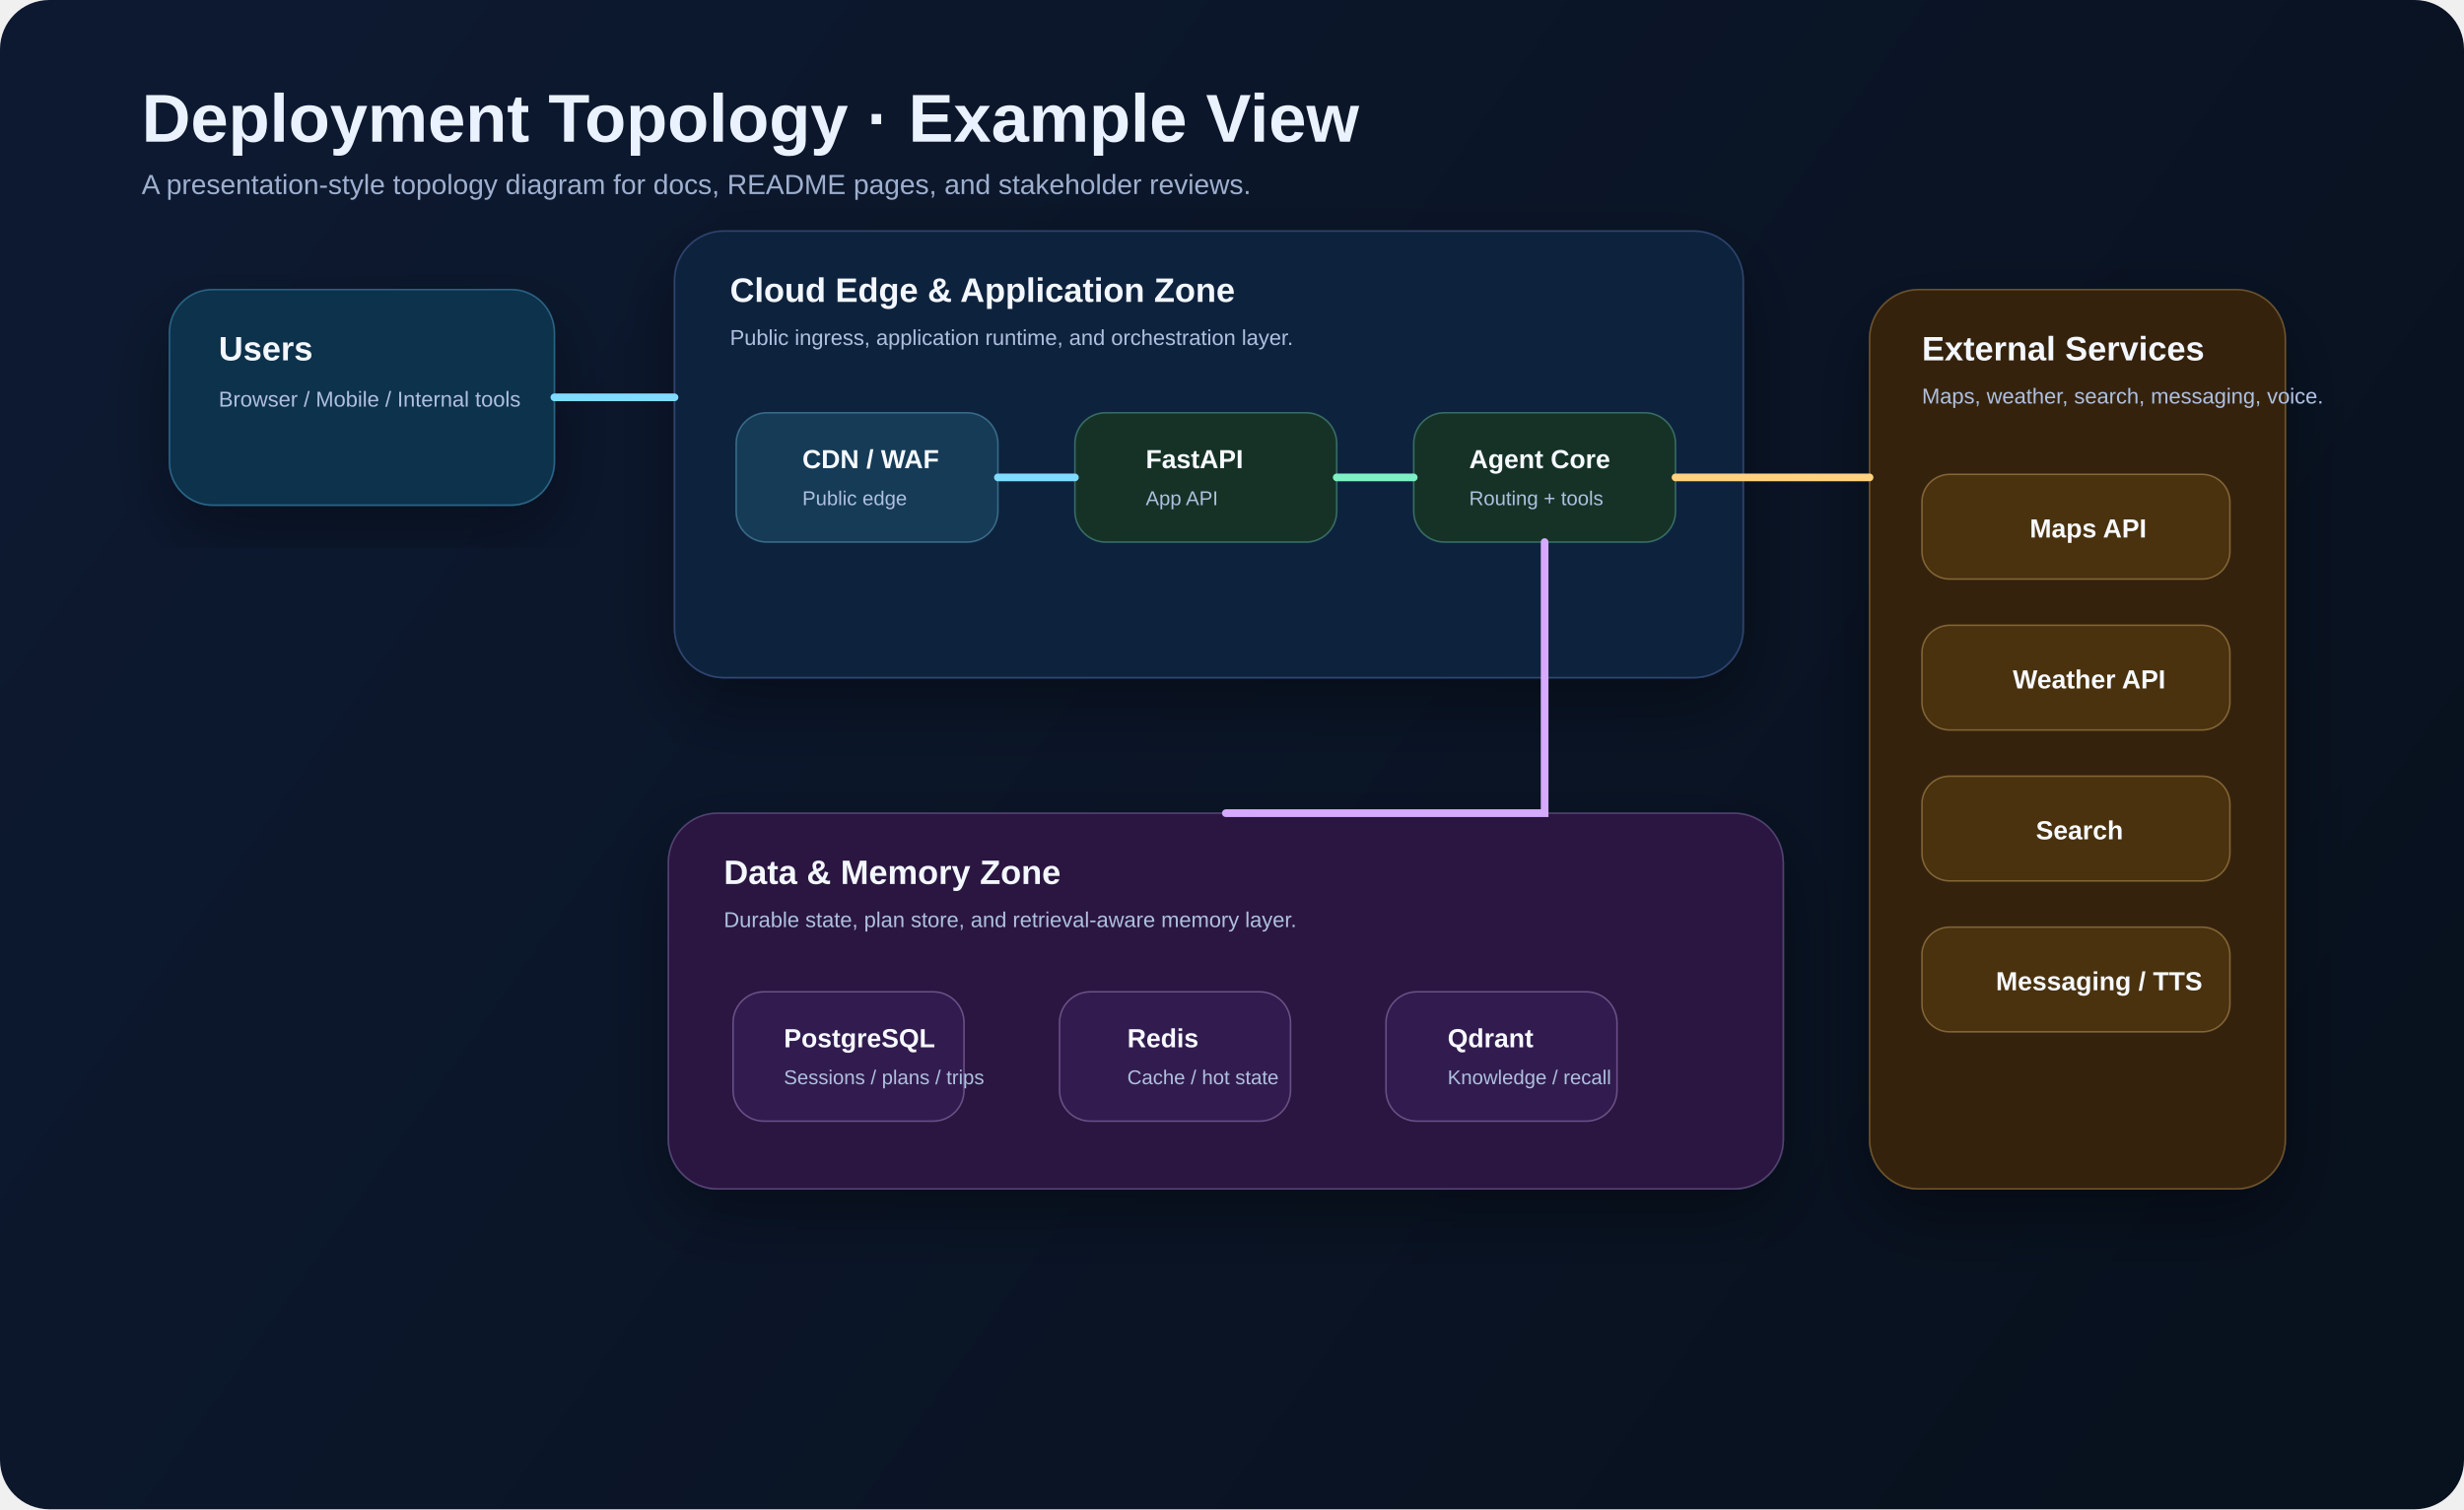
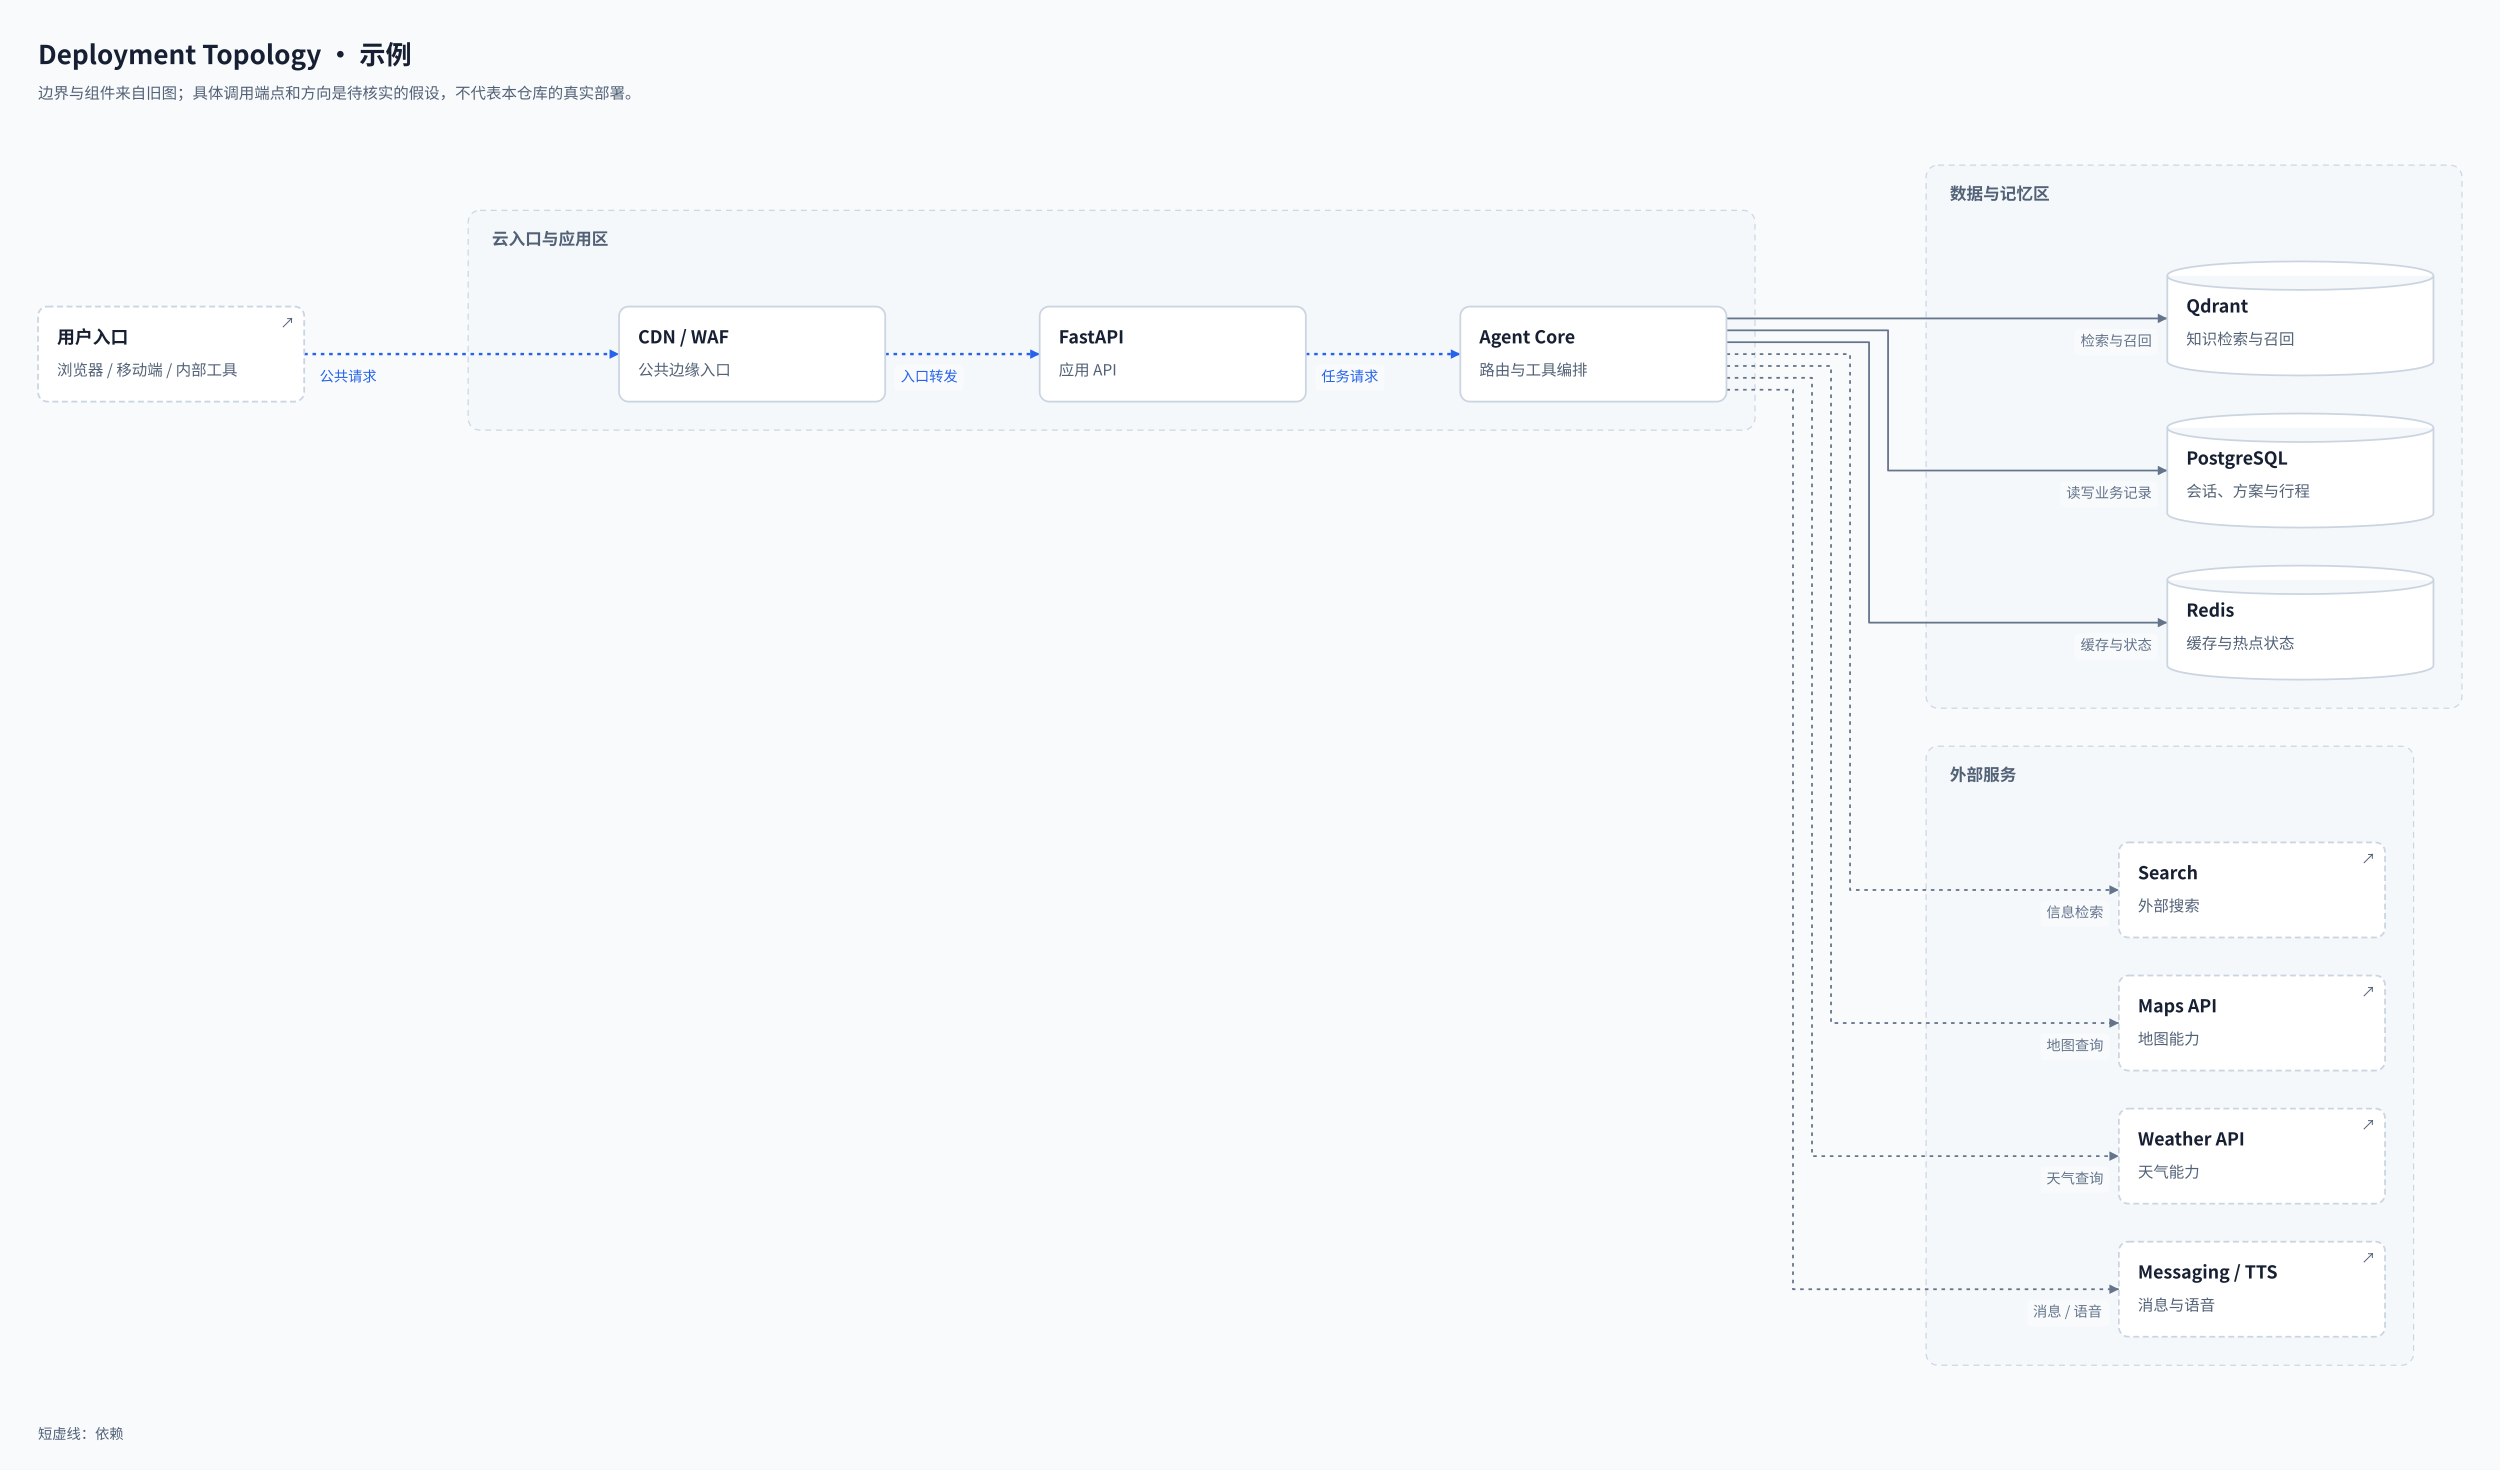
- <svg xmlns="http://www.w3.org/2000/svg" width="1600" height="980" viewBox="0 0 1600 980" fill="none">
-   <defs>
-     <linearGradient id="bg" x1="160" y1="60" x2="1400" y2="940" gradientUnits="userSpaceOnUse">
-       <stop stop-color="#0D1930" />
-       <stop offset="1" stop-color="#08111E" />
-     </linearGradient>
-     <filter id="shadow" x="-20%" y="-20%" width="140%" height="140%">
-       <feDropShadow dx="0" dy="18" stdDeviation="22" flood-color="#000000" flood-opacity="0.35" />
-     </filter>
-     <style>
-       .title { fill:#EAF2FF; font:700 44px 'Segoe UI', Arial, sans-serif; }
-       .subtitle { fill:#9FB0CF; font:400 18px 'Segoe UI', Arial, sans-serif; }
-       .group-title { fill:#F3F7FF; font:700 22px 'Segoe UI', Arial, sans-serif; }
-       .group-copy { fill:#AFC0DF; font:400 14px 'Segoe UI', Arial, sans-serif; }
-       .node-title { fill:#F7FAFF; font:700 17px 'Segoe UI', Arial, sans-serif; }
-       .node-copy { fill:#AFC0DF; font:400 13px 'Segoe UI', Arial, sans-serif; }
-     </style>
-   </defs>
-   <rect width="1600" height="980" rx="32" fill="url(#bg)" />
-   <text x="92" y="92" class="title">Deployment Topology · Example View</text>
-   <text x="92" y="126" class="subtitle">A presentation-style topology diagram for docs, README pages, and stakeholder reviews.</text>
-   <g filter="url(#shadow)">
-     <rect x="110" y="188" width="250" height="140" rx="28" fill="#10324B" stroke="#57CFFF" stroke-opacity="0.36" />
-     <text x="142" y="234" class="group-title">Users</text>
-     <text x="142" y="264" class="group-copy">Browser / Mobile / Internal tools</text>
-   </g>
-   <g filter="url(#shadow)">
-     <rect x="438" y="150" width="694" height="290" rx="32" fill="#11243E" stroke="#7CA6FF" stroke-opacity="0.28" />
-     <text x="474" y="196" class="group-title">Cloud Edge &amp; Application Zone</text>
-     <text x="474" y="224" class="group-copy">Public ingress, application runtime, and orchestration layer.</text>
-     <rect x="478" y="268" width="170" height="84" rx="20" fill="#143B57" stroke="#86DEFF" stroke-opacity="0.34" />
-     <text x="521" y="304" class="node-title">CDN / WAF</text>
-     <text x="521" y="328" class="node-copy">Public edge</text>
-     <rect x="698" y="268" width="170" height="84" rx="20" fill="#143228" stroke="#7EF0C6" stroke-opacity="0.34" />
-     <text x="744" y="304" class="node-title">FastAPI</text>
-     <text x="744" y="328" class="node-copy">App API</text>
-     <rect x="918" y="268" width="170" height="84" rx="20" fill="#143228" stroke="#7EF0C6" stroke-opacity="0.34" />
-     <text x="954" y="304" class="node-title">Agent Core</text>
-     <text x="954" y="328" class="node-copy">Routing + tools</text>
-   </g>
-   <g filter="url(#shadow)">
-     <rect x="434" y="528" width="724" height="244" rx="32" fill="#2A183F" stroke="#D1A5FF" stroke-opacity="0.30" />
-     <text x="470" y="574" class="group-title">Data &amp; Memory Zone</text>
-     <text x="470" y="602" class="group-copy">Durable state, plan store, and retrieval-aware memory layer.</text>
-     <rect x="476" y="644" width="150" height="84" rx="20" fill="#321C4F" stroke="#DAB6FF" stroke-opacity="0.35" />
-     <text x="509" y="680" class="node-title">PostgreSQL</text>
-     <text x="509" y="704" class="node-copy">Sessions / plans / trips</text>
-     <rect x="688" y="644" width="150" height="84" rx="20" fill="#321C4F" stroke="#DAB6FF" stroke-opacity="0.35" />
-     <text x="732" y="680" class="node-title">Redis</text>
-     <text x="732" y="704" class="node-copy">Cache / hot state</text>
-     <rect x="900" y="644" width="150" height="84" rx="20" fill="#321C4F" stroke="#DAB6FF" stroke-opacity="0.35" />
-     <text x="940" y="680" class="node-title">Qdrant</text>
-     <text x="940" y="704" class="node-copy">Knowledge / recall</text>
-   </g>
-   <g filter="url(#shadow)">
-     <rect x="1214" y="188" width="270" height="584" rx="32" fill="#35240F" stroke="#F7B955" stroke-opacity="0.34" />
-     <text x="1248" y="234" class="group-title">External Services</text>
-     <text x="1248" y="262" class="group-copy">Maps, weather, search, messaging, voice.</text>
-     <rect x="1248" y="308" width="200" height="68" rx="18" fill="#4A3110" stroke="#FFD27F" stroke-opacity="0.35" />
-     <text x="1318" y="349" class="node-title">Maps API</text>
-     <rect x="1248" y="406" width="200" height="68" rx="18" fill="#4A3110" stroke="#FFD27F" stroke-opacity="0.35" />
-     <text x="1307" y="447" class="node-title">Weather API</text>
-     <rect x="1248" y="504" width="200" height="68" rx="18" fill="#4A3110" stroke="#FFD27F" stroke-opacity="0.35" />
-     <text x="1322" y="545" class="node-title">Search</text>
-     <rect x="1248" y="602" width="200" height="68" rx="18" fill="#4A3110" stroke="#FFD27F" stroke-opacity="0.35" />
-     <text x="1296" y="643" class="node-title">Messaging / TTS</text>
-   </g>
-   <g stroke-linecap="round" stroke-width="5">
-     <path d="M360 258H438" stroke="#7FDBFF" />
-     <path d="M648 310H698" stroke="#7FDBFF" />
-     <path d="M868 310H918" stroke="#7EF0C6" />
-     <path d="M1003 352V528H796" stroke="#D5AAFF" />
-     <path d="M1088 310H1214" stroke="#FFD27F" />
-   </g>
+ <svg xmlns="http://www.w3.org/2000/svg" width="2104" role="img" data-theme="light" height="1237" viewBox="0 0 2104 1237" style="font-family: &quot;Segoe UI&quot;, &quot;Microsoft YaHei&quot;, &quot;Noto Sans CJK SC&quot;, sans-serif;">
+   <rect width="2104" height="1237" fill="#F8FAFC" />
+   <text x="32" y="54" fill="#172033" font-size="22" font-weight="600">Deployment Topology · 示例</text>
+   <text x="32" y="83" fill="#526176" font-size="13" font-weight="400">边界与组件来自旧图；具体调用端点和方向是待核实的假设，不代表本仓库的真实部署。</text>
+   <svg width="2104" height="1074" viewBox="0 0 2104 1074" role="group" aria-label="技术图" data-diagram="true" style="font-family: &quot;Segoe UI&quot;, &quot;Microsoft YaHei&quot;, &quot;Noto Sans CJK SC&quot;, sans-serif;" y="107" x="0">
+     <style>.bp-node,.bp-group-toggle,.bp-edge{cursor:pointer}.bp-node:focus{outline:none}.bp-node:focus .bp-shape,.bp-node.bp-selected .bp-shape{stroke:#2563EB;stroke-width:3}.bp-dim{opacity:.2}.bp-related .bp-shape{stroke:#2563EB;stroke-width:2.5}.bp-edge.bp-related .bp-edge-line,.bp-edge.bp-selected .bp-edge-line{stroke:#2563EB;stroke-width:3}.bp-edge:focus .bp-edge-line{stroke:#2563EB;stroke-width:3}.bp-group-toggle:focus rect{stroke:#2563EB;stroke-width:2}.bp-group-toggle:hover rect{fill:#F1F5F9}</style>
+     <defs>
+       <marker id="export-1-bp-arrow-normal" markerWidth="8" markerHeight="8" refX="8" refY="4" orient="auto" markerUnits="userSpaceOnUse">
+         <path d="M0 0 L8 4 L0 8 Z" fill="#64748B" />
+       </marker>
+       <marker id="export-1-bp-arrow-accent" markerWidth="8" markerHeight="8" refX="8" refY="4" orient="auto" markerUnits="userSpaceOnUse">
+         <path d="M0 0 L8 4 L0 8 Z" fill="#2563EB" />
+       </marker>
+       <marker id="export-1-bp-arrow-exception" markerWidth="8" markerHeight="8" refX="8" refY="4" orient="auto" markerUnits="userSpaceOnUse">
+         <path d="M0 0 L8 4 L0 8 Z" fill="#B91C1C" />
+       </marker>
+     </defs>
+     <rect width="2104" height="1074" fill="#F8FAFC" data-background="true" />
+     <g data-group-id="application-zone" aria-label="分组 云入口与应用区">
+       <rect x="394" y="70" width="1083" height="185" rx="10" fill="#F1F5F9" fill-opacity="0.55" stroke="#CBD5E1" stroke-dasharray="5 4" />
+       <text x="414" y="99" fill="#526176" font-size="14" font-weight="600" text-anchor="start" data-text-block="true">
+         <tspan x="414" dy="0">云入口与应用区</tspan>
+       </text>
+     </g>
+     <g data-group-id="data-zone" aria-label="分组 数据与记忆区">
+       <rect x="1621" y="32" width="451" height="457" rx="10" fill="#F1F5F9" fill-opacity="0.55" stroke="#CBD5E1" stroke-dasharray="5 4" />
+       <text x="1641" y="61" fill="#526176" font-size="14" font-weight="600" text-anchor="start" data-text-block="true">
+         <tspan x="1641" dy="0">数据与记忆区</tspan>
+       </text>
+     </g>
+     <g data-group-id="external-zone" aria-label="分组 外部服务">
+       <rect x="1621" y="521" width="410.25" height="521" rx="10" fill="#F1F5F9" fill-opacity="0.55" stroke="#CBD5E1" stroke-dasharray="5 4" />
+       <text x="1641" y="550" fill="#526176" font-size="14" font-weight="600" text-anchor="start" data-text-block="true">
+         <tspan x="1641" dy="0">外部服务</tspan>
+       </text>
+     </g>
+     <g class="bp-edge" data-edge-id="users-edge" aria-label="users 到 edge：公共请求">
+       <path d="M256 191 L521 191" fill="none" stroke="transparent" stroke-width="16" data-edge-hit="true" />
+       <path d="M256 191 L521 191" fill="none" stroke="#2563EB" stroke-width="2" stroke-dasharray="3 4" stroke-linejoin="round" marker-end="url(#export-1-bp-arrow-accent)" class="bp-edge-line" />
+     </g>
+     <g class="bp-edge" data-edge-id="edge-api" aria-label="edge 到 api：入口转发">
+       <path d="M745 191 L875 191" fill="none" stroke="transparent" stroke-width="16" data-edge-hit="true" />
+       <path d="M745 191 L875 191" fill="none" stroke="#2563EB" stroke-width="2" stroke-dasharray="3 4" stroke-linejoin="round" marker-end="url(#export-1-bp-arrow-accent)" class="bp-edge-line" />
+     </g>
+     <g class="bp-edge" data-edge-id="api-agent" aria-label="api 到 agent：任务请求">
+       <path d="M1099 191 L1229 191" fill="none" stroke="transparent" stroke-width="16" data-edge-hit="true" />
+       <path d="M1099 191 L1229 191" fill="none" stroke="#2563EB" stroke-width="2" stroke-dasharray="3 4" stroke-linejoin="round" marker-end="url(#export-1-bp-arrow-accent)" class="bp-edge-line" />
+     </g>
+     <g class="bp-edge" data-edge-id="agent-postgres" aria-label="agent 到 postgres：读写业务记录">
+       <path d="M1453 171 L1589 171 L1589 289 L1824 289" fill="none" stroke="transparent" stroke-width="16" data-edge-hit="true" />
+       <path d="M1453 171 L1589 171 L1589 289 L1824 289" fill="none" stroke="#64748B" stroke-width="1.5" stroke-dasharray="none" stroke-linejoin="round" marker-end="url(#export-1-bp-arrow-normal)" class="bp-edge-line" />
+     </g>
+     <g class="bp-edge" data-edge-id="agent-redis" aria-label="agent 到 redis：缓存与状态">
+       <path d="M1453 181 L1573 181 L1573 417 L1824 417" fill="none" stroke="transparent" stroke-width="16" data-edge-hit="true" />
+       <path d="M1453 181 L1573 181 L1573 417 L1824 417" fill="none" stroke="#64748B" stroke-width="1.5" stroke-dasharray="none" stroke-linejoin="round" marker-end="url(#export-1-bp-arrow-normal)" class="bp-edge-line" />
+     </g>
+     <g class="bp-edge" data-edge-id="agent-qdrant" aria-label="agent 到 qdrant：检索与召回">
+       <path d="M1453 161 L1824 161" fill="none" stroke="transparent" stroke-width="16" data-edge-hit="true" />
+       <path d="M1453 161 L1824 161" fill="none" stroke="#64748B" stroke-width="1.5" stroke-dasharray="none" stroke-linejoin="round" marker-end="url(#export-1-bp-arrow-normal)" class="bp-edge-line" />
+     </g>
+     <g class="bp-edge" data-edge-id="agent-maps" aria-label="agent 到 maps：地图查询">
+       <path d="M1453 201 L1541 201 L1541 754 L1783.25 754" fill="none" stroke="transparent" stroke-width="16" data-edge-hit="true" />
+       <path d="M1453 201 L1541 201 L1541 754 L1783.25 754" fill="none" stroke="#64748B" stroke-width="1.5" stroke-dasharray="3 4" stroke-linejoin="round" marker-end="url(#export-1-bp-arrow-normal)" class="bp-edge-line" />
+     </g>
+     <g class="bp-edge" data-edge-id="agent-weather" aria-label="agent 到 weather：天气查询">
+       <path d="M1453 211 L1525 211 L1525 866 L1783.25 866" fill="none" stroke="transparent" stroke-width="16" data-edge-hit="true" />
+       <path d="M1453 211 L1525 211 L1525 866 L1783.25 866" fill="none" stroke="#64748B" stroke-width="1.5" stroke-dasharray="3 4" stroke-linejoin="round" marker-end="url(#export-1-bp-arrow-normal)" class="bp-edge-line" />
+     </g>
+     <g class="bp-edge" data-edge-id="agent-search" aria-label="agent 到 search：信息检索">
+       <path d="M1453 191 L1557 191 L1557 642 L1783.25 642" fill="none" stroke="transparent" stroke-width="16" data-edge-hit="true" />
+       <path d="M1453 191 L1557 191 L1557 642 L1783.25 642" fill="none" stroke="#64748B" stroke-width="1.5" stroke-dasharray="3 4" stroke-linejoin="round" marker-end="url(#export-1-bp-arrow-normal)" class="bp-edge-line" />
+     </g>
+     <g class="bp-edge" data-edge-id="agent-messaging" aria-label="agent 到 messaging：消息 / 语音">
+       <path d="M1453 221 L1509 221 L1509 978 L1783.25 978" fill="none" stroke="transparent" stroke-width="16" data-edge-hit="true" />
+       <path d="M1453 221 L1509 221 L1509 978 L1783.25 978" fill="none" stroke="#64748B" stroke-width="1.5" stroke-dasharray="3 4" stroke-linejoin="round" marker-end="url(#export-1-bp-arrow-normal)" class="bp-edge-line" />
+     </g>
+     <g class="bp-node" data-node-id="users" data-original-node-ids="[&quot;users&quot;]" aria-label="用户入口" transform="translate(32 151)">
+       <rect fill="#FFFFFF" stroke="#CBD5E1" stroke-width="1.5" class="bp-shape" width="224" height="80" rx="8" stroke-dasharray="5 3" />
+       <text x="16" y="31" fill="#172033" font-size="15" font-weight="600" text-anchor="start" data-text-block="true">
+         <tspan x="16" dy="0">用户入口</tspan>
+       </text>
+       <text x="16" y="58" fill="#526176" font-size="13" font-weight="400" text-anchor="start" data-text-block="true">
+         <tspan x="16" dy="0">浏览器 / 移动端 / 内部工具</tspan>
+       </text>
+       <text x="204" y="18" fill="#526176" font-size="12">↗</text>
+     </g>
+     <g class="bp-node" data-node-id="edge" data-original-node-ids="[&quot;edge&quot;]" aria-label="CDN / WAF" transform="translate(521 151)">
+       <rect fill="#FFFFFF" stroke="#CBD5E1" stroke-width="1.5" class="bp-shape" width="224" height="80" rx="8" stroke-dasharray="none" />
+       <text x="16" y="31" fill="#172033" font-size="15" font-weight="600" text-anchor="start" data-text-block="true">
+         <tspan x="16" dy="0">CDN / WAF</tspan>
+       </text>
+       <text x="16" y="58" fill="#526176" font-size="13" font-weight="400" text-anchor="start" data-text-block="true">
+         <tspan x="16" dy="0">公共边缘入口</tspan>
+       </text>
+     </g>
+     <g class="bp-node" data-node-id="api" data-original-node-ids="[&quot;api&quot;]" aria-label="FastAPI" transform="translate(875 151)">
+       <rect fill="#FFFFFF" stroke="#CBD5E1" stroke-width="1.5" class="bp-shape" width="224" height="80" rx="8" stroke-dasharray="none" />
+       <text x="16" y="31" fill="#172033" font-size="15" font-weight="600" text-anchor="start" data-text-block="true">
+         <tspan x="16" dy="0">FastAPI</tspan>
+       </text>
+       <text x="16" y="58" fill="#526176" font-size="13" font-weight="400" text-anchor="start" data-text-block="true">
+         <tspan x="16" dy="0">应用 API</tspan>
+       </text>
+     </g>
+     <g class="bp-node" data-node-id="agent" data-original-node-ids="[&quot;agent&quot;]" aria-label="Agent Core" transform="translate(1229 151)">
+       <rect fill="#FFFFFF" stroke="#CBD5E1" stroke-width="1.5" class="bp-shape" width="224" height="80" rx="8" stroke-dasharray="none" />
+       <text x="16" y="31" fill="#172033" font-size="15" font-weight="600" text-anchor="start" data-text-block="true">
+         <tspan x="16" dy="0">Agent Core</tspan>
+       </text>
+       <text x="16" y="58" fill="#526176" font-size="13" font-weight="400" text-anchor="start" data-text-block="true">
+         <tspan x="16" dy="0">路由与工具编排</tspan>
+       </text>
+     </g>
+     <g class="bp-node" data-node-id="postgres" data-original-node-ids="[&quot;postgres&quot;]" aria-label="PostgreSQL" transform="translate(1824 241)">
+       <path fill="#FFFFFF" stroke="#CBD5E1" stroke-width="1.5" class="bp-shape" d="M0 12 C0 -4 224 -4 224 12 V84 C224 100 0 100 0 84 Z M0 12 C0 28 224 28 224 12" />
+       <text x="16" y="43" fill="#172033" font-size="15" font-weight="600" text-anchor="start" data-text-block="true">
+         <tspan x="16" dy="0">PostgreSQL</tspan>
+       </text>
+       <text x="16" y="70" fill="#526176" font-size="13" font-weight="400" text-anchor="start" data-text-block="true">
+         <tspan x="16" dy="0">会话、方案与行程</tspan>
+       </text>
+     </g>
+     <g class="bp-node" data-node-id="redis" data-original-node-ids="[&quot;redis&quot;]" aria-label="Redis" transform="translate(1824 369)">
+       <path fill="#FFFFFF" stroke="#CBD5E1" stroke-width="1.5" class="bp-shape" d="M0 12 C0 -4 224 -4 224 12 V84 C224 100 0 100 0 84 Z M0 12 C0 28 224 28 224 12" />
+       <text x="16" y="43" fill="#172033" font-size="15" font-weight="600" text-anchor="start" data-text-block="true">
+         <tspan x="16" dy="0">Redis</tspan>
+       </text>
+       <text x="16" y="70" fill="#526176" font-size="13" font-weight="400" text-anchor="start" data-text-block="true">
+         <tspan x="16" dy="0">缓存与热点状态</tspan>
+       </text>
+     </g>
+     <g class="bp-node" data-node-id="qdrant" data-original-node-ids="[&quot;qdrant&quot;]" aria-label="Qdrant" transform="translate(1824 113)">
+       <path fill="#FFFFFF" stroke="#CBD5E1" stroke-width="1.5" class="bp-shape" d="M0 12 C0 -4 224 -4 224 12 V84 C224 100 0 100 0 84 Z M0 12 C0 28 224 28 224 12" />
+       <text x="16" y="43" fill="#172033" font-size="15" font-weight="600" text-anchor="start" data-text-block="true">
+         <tspan x="16" dy="0">Qdrant</tspan>
+       </text>
+       <text x="16" y="70" fill="#526176" font-size="13" font-weight="400" text-anchor="start" data-text-block="true">
+         <tspan x="16" dy="0">知识检索与召回</tspan>
+       </text>
+     </g>
+     <g class="bp-node" data-node-id="maps" data-original-node-ids="[&quot;maps&quot;]" aria-label="Maps API" transform="translate(1783.25 714)">
+       <rect fill="#FFFFFF" stroke="#CBD5E1" stroke-width="1.5" class="bp-shape" width="224" height="80" rx="8" stroke-dasharray="5 3" />
+       <text x="16" y="31" fill="#172033" font-size="15" font-weight="600" text-anchor="start" data-text-block="true">
+         <tspan x="16" dy="0">Maps API</tspan>
+       </text>
+       <text x="16" y="58" fill="#526176" font-size="13" font-weight="400" text-anchor="start" data-text-block="true">
+         <tspan x="16" dy="0">地图能力</tspan>
+       </text>
+       <text x="204" y="18" fill="#526176" font-size="12">↗</text>
+     </g>
+     <g class="bp-node" data-node-id="weather" data-original-node-ids="[&quot;weather&quot;]" aria-label="Weather API" transform="translate(1783.25 826)">
+       <rect fill="#FFFFFF" stroke="#CBD5E1" stroke-width="1.5" class="bp-shape" width="224" height="80" rx="8" stroke-dasharray="5 3" />
+       <text x="16" y="31" fill="#172033" font-size="15" font-weight="600" text-anchor="start" data-text-block="true">
+         <tspan x="16" dy="0">Weather API</tspan>
+       </text>
+       <text x="16" y="58" fill="#526176" font-size="13" font-weight="400" text-anchor="start" data-text-block="true">
+         <tspan x="16" dy="0">天气能力</tspan>
+       </text>
+       <text x="204" y="18" fill="#526176" font-size="12">↗</text>
+     </g>
+     <g class="bp-node" data-node-id="search" data-original-node-ids="[&quot;search&quot;]" aria-label="Search" transform="translate(1783.25 602)">
+       <rect fill="#FFFFFF" stroke="#CBD5E1" stroke-width="1.5" class="bp-shape" width="224" height="80" rx="8" stroke-dasharray="5 3" />
+       <text x="16" y="31" fill="#172033" font-size="15" font-weight="600" text-anchor="start" data-text-block="true">
+         <tspan x="16" dy="0">Search</tspan>
+       </text>
+       <text x="16" y="58" fill="#526176" font-size="13" font-weight="400" text-anchor="start" data-text-block="true">
+         <tspan x="16" dy="0">外部搜索</tspan>
+       </text>
+       <text x="204" y="18" fill="#526176" font-size="12">↗</text>
+     </g>
+     <g class="bp-node" data-node-id="messaging" data-original-node-ids="[&quot;messaging&quot;]" aria-label="Messaging / TTS" transform="translate(1783.25 938)">
+       <rect fill="#FFFFFF" stroke="#CBD5E1" stroke-width="1.5" class="bp-shape" width="224" height="80" rx="8" stroke-dasharray="5 3" />
+       <text x="16" y="31" fill="#172033" font-size="15" font-weight="600" text-anchor="start" data-text-block="true">
+         <tspan x="16" dy="0">Messaging / TTS</tspan>
+       </text>
+       <text x="16" y="58" fill="#526176" font-size="13" font-weight="400" text-anchor="start" data-text-block="true">
+         <tspan x="16" dy="0">消息与语音</tspan>
+       </text>
+       <text x="204" y="18" fill="#526176" font-size="12">↗</text>
+     </g>
+     <g data-edge-labels="true">
+       <g data-label-edge-id="users-edge" pointer-events="none">
+         <rect x="264" y="200" width="58" height="22" rx="3" fill="#F8FAFC" />
+         <text x="269" y="214" fill="#2563EB" font-size="12" font-weight="400" text-anchor="start" data-text-block="true">
+           <tspan x="269" dy="0">公共请求</tspan>
+         </text>
+       </g>
+       <g data-label-edge-id="edge-api" pointer-events="none">
+         <rect x="753" y="200" width="58" height="22" rx="3" fill="#F8FAFC" />
+         <text x="758" y="214" fill="#2563EB" font-size="12" font-weight="400" text-anchor="start" data-text-block="true">
+           <tspan x="758" dy="0">入口转发</tspan>
+         </text>
+       </g>
+       <g data-label-edge-id="api-agent" pointer-events="none">
+         <rect x="1107" y="200" width="58" height="22" rx="3" fill="#F8FAFC" />
+         <text x="1112" y="214" fill="#2563EB" font-size="12" font-weight="400" text-anchor="start" data-text-block="true">
+           <tspan x="1112" dy="0">任务请求</tspan>
+         </text>
+       </g>
+       <g data-label-edge-id="agent-postgres" pointer-events="none">
+         <rect x="1734" y="298" width="82" height="22" rx="3" fill="#F8FAFC" />
+         <text x="1739" y="312" fill="#64748B" font-size="12" font-weight="400" text-anchor="start" data-text-block="true">
+           <tspan x="1739" dy="0">读写业务记录</tspan>
+         </text>
+       </g>
+       <g data-label-edge-id="agent-redis" pointer-events="none">
+         <rect x="1746" y="426" width="70" height="22" rx="3" fill="#F8FAFC" />
+         <text x="1751" y="440" fill="#64748B" font-size="12" font-weight="400" text-anchor="start" data-text-block="true">
+           <tspan x="1751" dy="0">缓存与状态</tspan>
+         </text>
+       </g>
+       <g data-label-edge-id="agent-qdrant" pointer-events="none">
+         <rect x="1746" y="170" width="70" height="22" rx="3" fill="#F8FAFC" />
+         <text x="1751" y="184" fill="#64748B" font-size="12" font-weight="400" text-anchor="start" data-text-block="true">
+           <tspan x="1751" dy="0">检索与召回</tspan>
+         </text>
+       </g>
+       <g data-label-edge-id="agent-maps" pointer-events="none">
+         <rect x="1717.25" y="763" width="58" height="22" rx="3" fill="#F8FAFC" />
+         <text x="1722.25" y="777" fill="#64748B" font-size="12" font-weight="400" text-anchor="start" data-text-block="true">
+           <tspan x="1722.25" dy="0">地图查询</tspan>
+         </text>
+       </g>
+       <g data-label-edge-id="agent-weather" pointer-events="none">
+         <rect x="1717.25" y="875" width="58" height="22" rx="3" fill="#F8FAFC" />
+         <text x="1722.25" y="889" fill="#64748B" font-size="12" font-weight="400" text-anchor="start" data-text-block="true">
+           <tspan x="1722.25" dy="0">天气查询</tspan>
+         </text>
+       </g>
+       <g data-label-edge-id="agent-search" pointer-events="none">
+         <rect x="1717.25" y="651" width="58" height="22" rx="3" fill="#F8FAFC" />
+         <text x="1722.25" y="665" fill="#64748B" font-size="12" font-weight="400" text-anchor="start" data-text-block="true">
+           <tspan x="1722.25" dy="0">信息检索</tspan>
+         </text>
+       </g>
+       <g data-label-edge-id="agent-messaging" pointer-events="none">
+         <rect x="1706" y="987" width="69.25" height="22" rx="3" fill="#F8FAFC" />
+         <text x="1711" y="1001" fill="#64748B" font-size="12" font-weight="400" text-anchor="start" data-text-block="true">
+           <tspan x="1711" dy="0">消息 / 语音</tspan>
+         </text>
+       </g>
+     </g>
+   </svg>
+   <text x="32" y="1211" fill="#526176" font-size="12">短虚线：依赖</text>
</svg>
